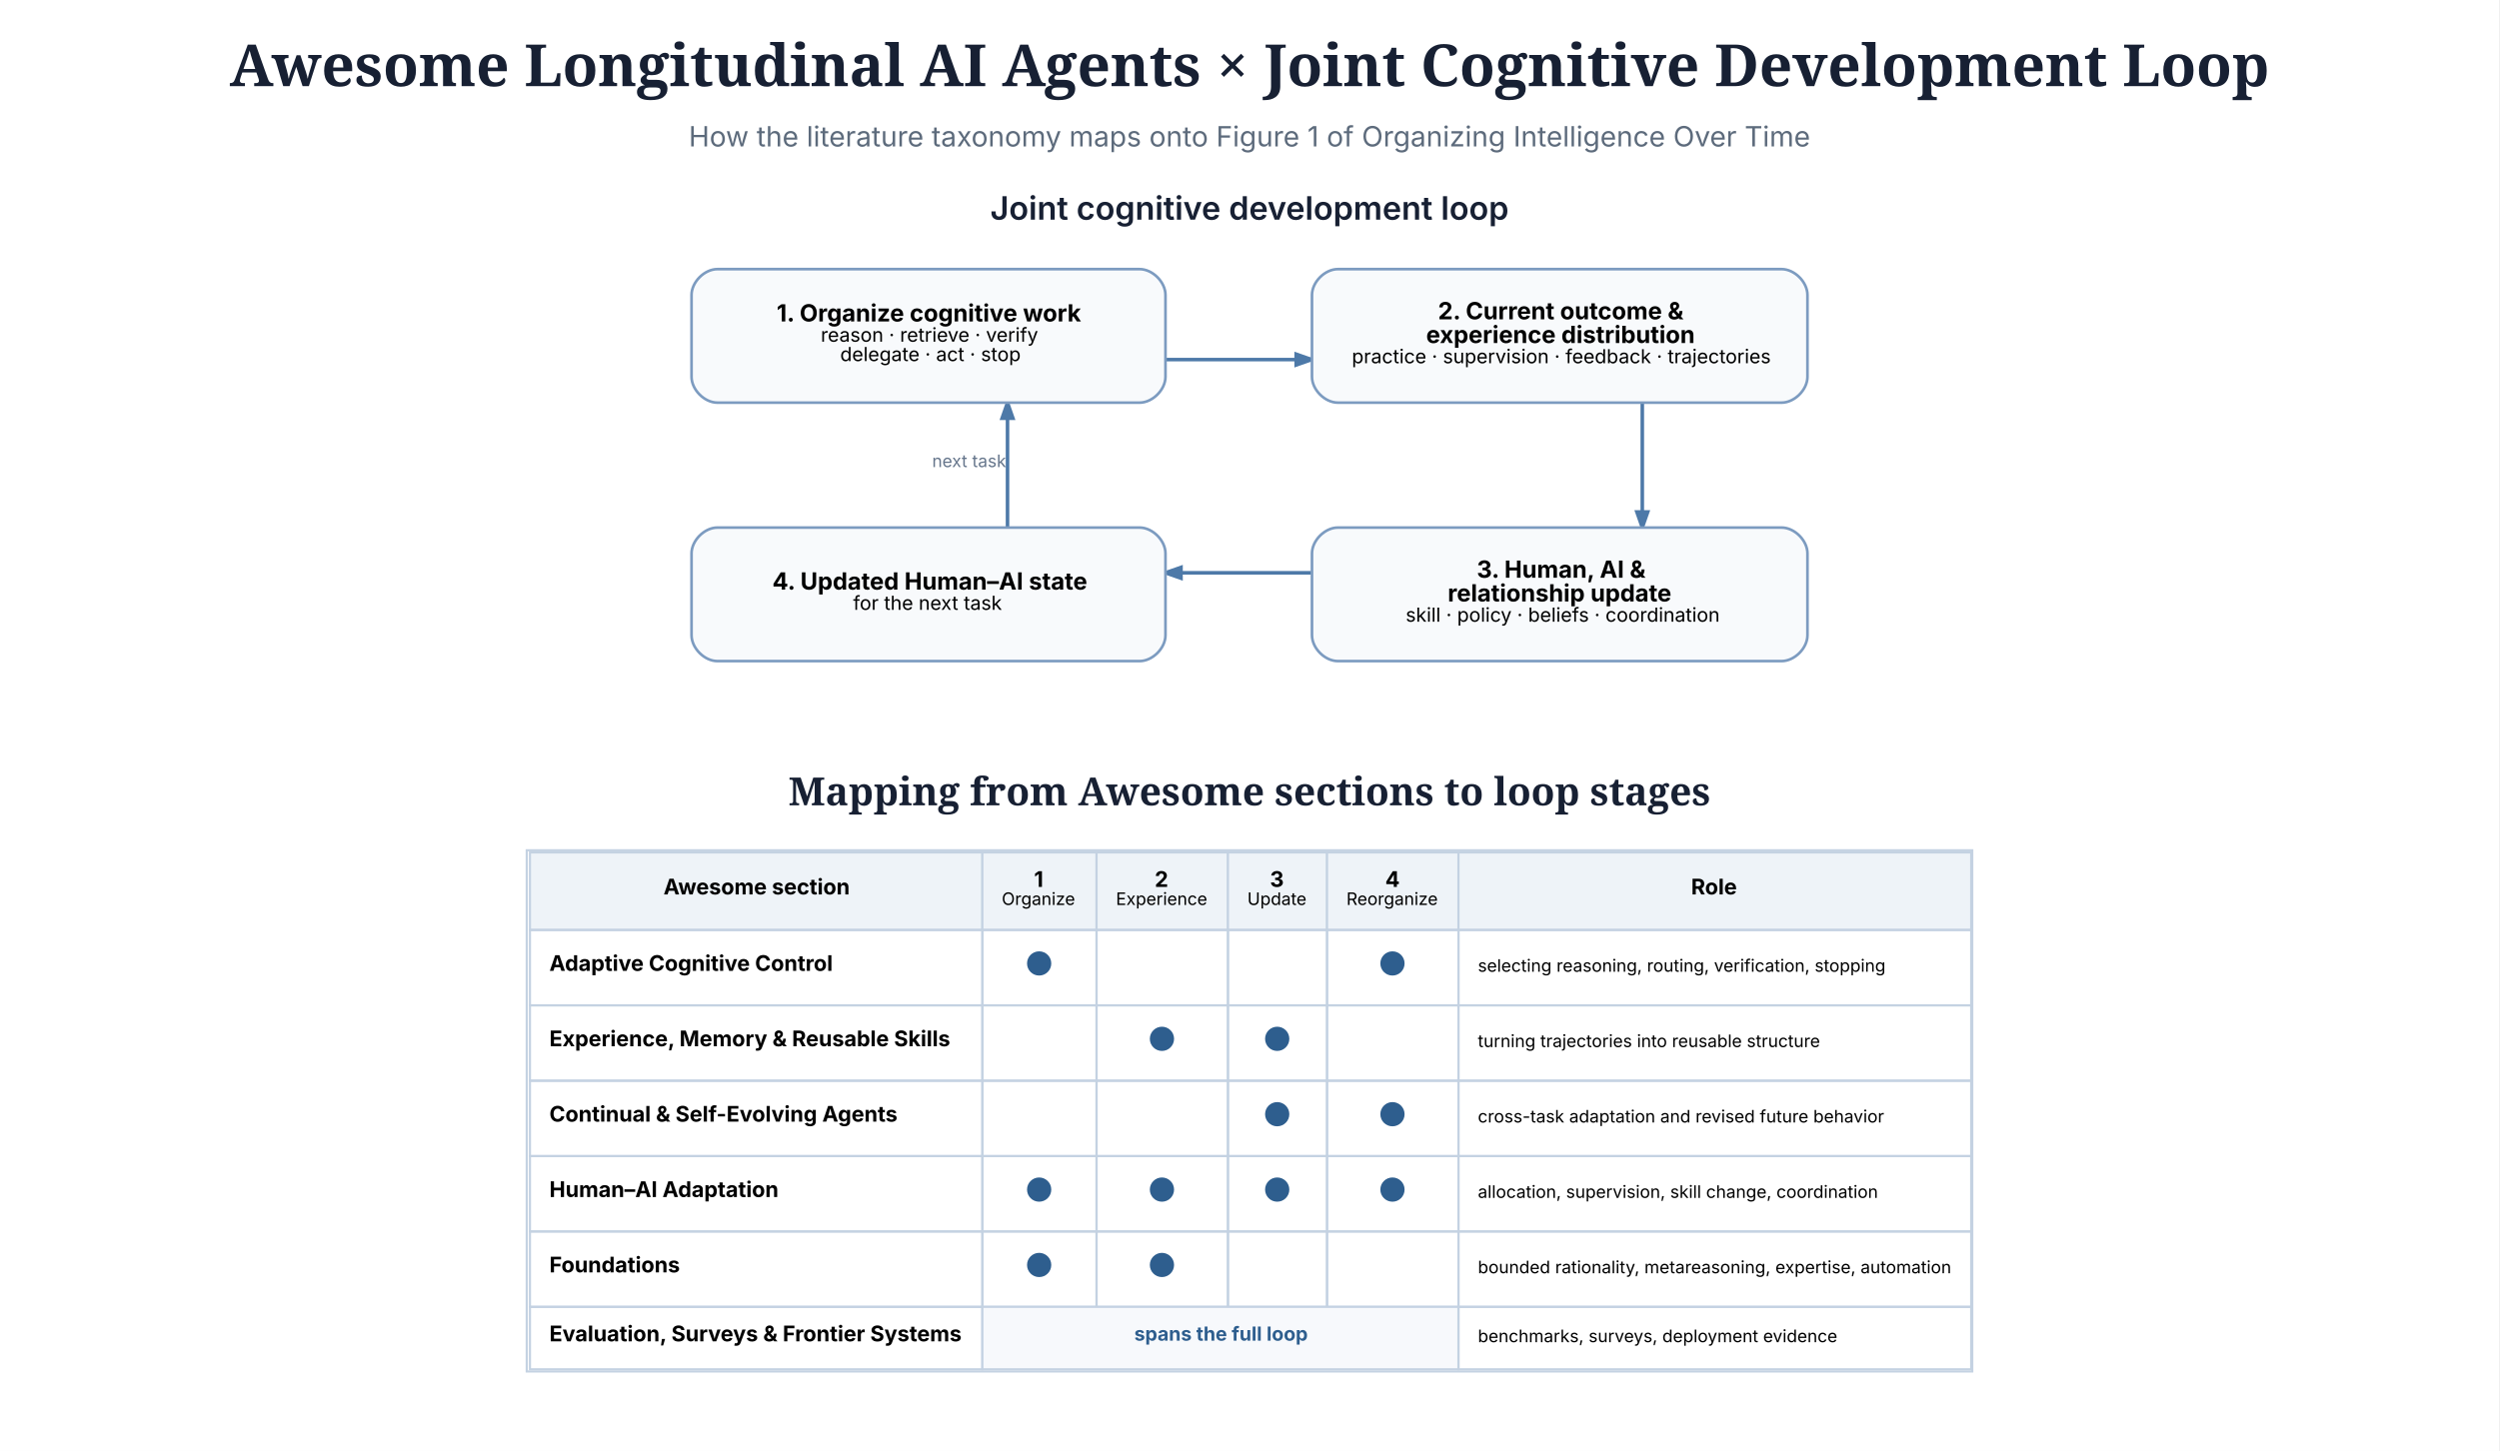
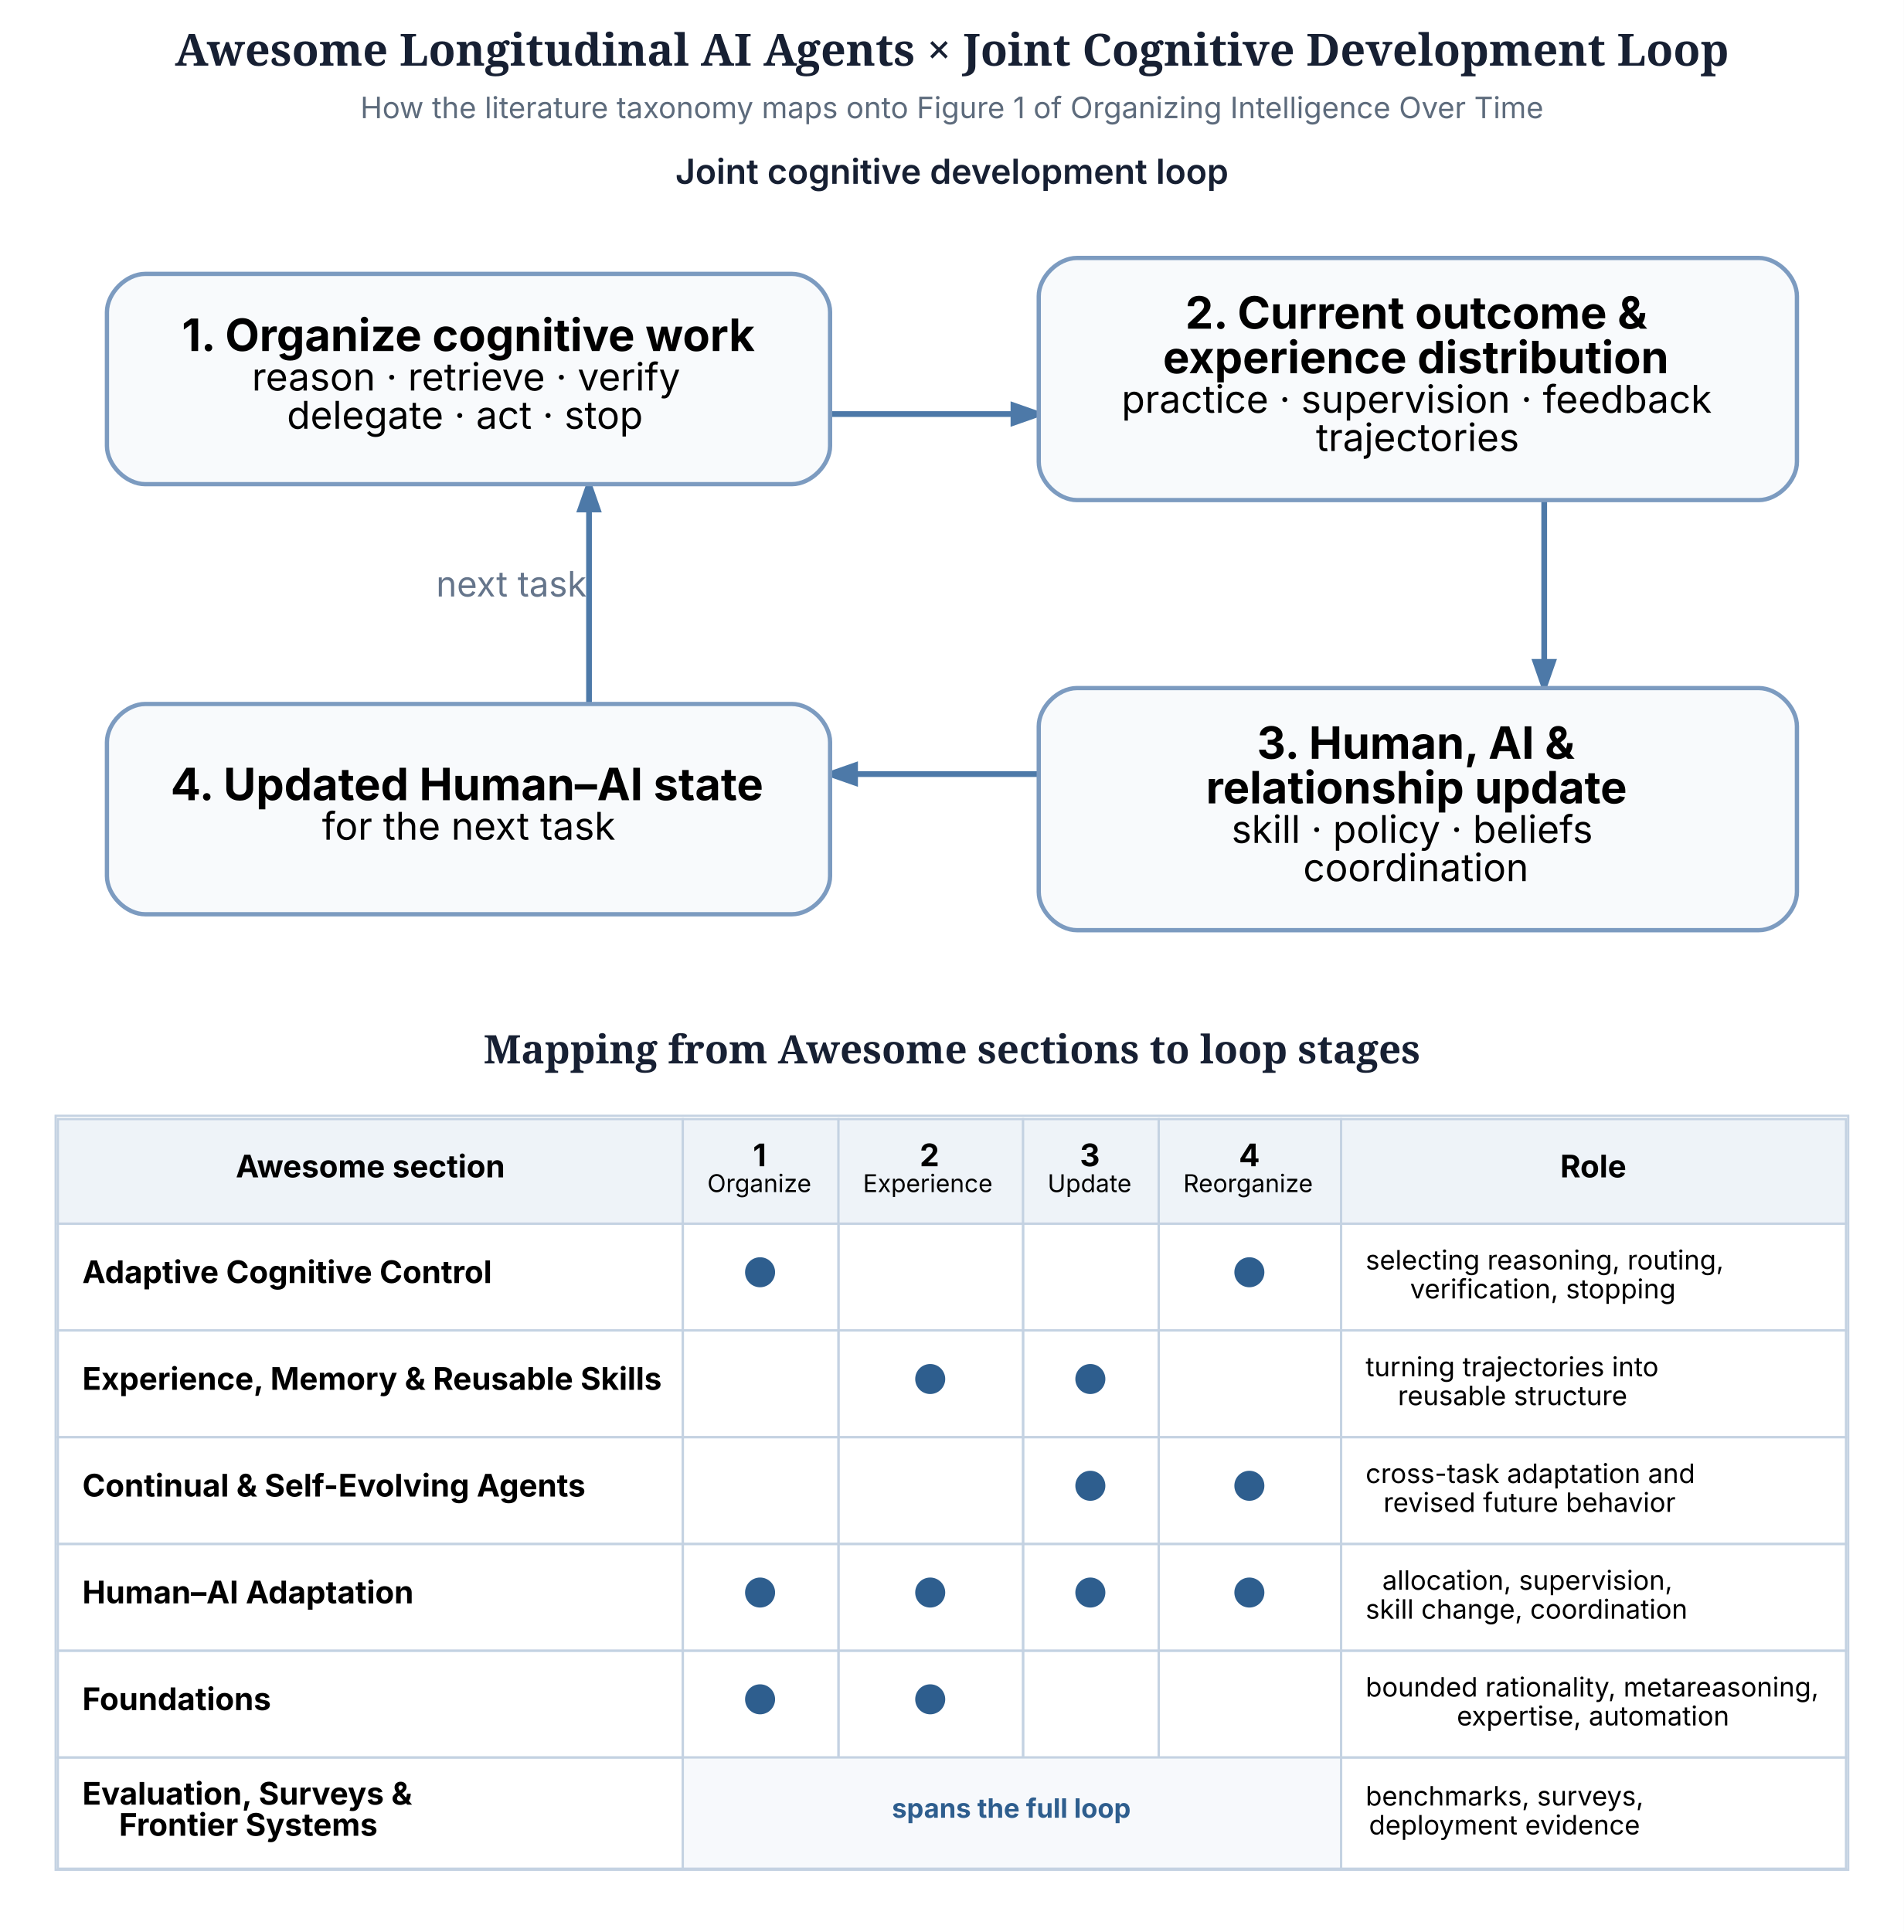
- <svg xmlns="http://www.w3.org/2000/svg" width="1160" height="673.68" viewBox="0 0 1160 673.68">
-   <rect x="0" y="0" width="1160" height="673.68" fill="#FFFFFF" />
-   <text x="580.0" y="40" fill="#172033" font-family="Noto Serif" font-size="27" font-weight="700" text-anchor="middle">Awesome Longitudinal AI Agents × Joint Cognitive Development Loop</text>
-   <text x="580.0" y="68" fill="#5D6B7C" font-family="Inter" font-size="13" font-weight="400" text-anchor="middle">How the literature taxonomy maps onto Figure 1 of Organizing Intelligence Over Time</text>
-   <text x="580.0" y="102" fill="#172033" font-family="Inter" font-size="15" font-weight="600" text-anchor="middle">Joint cognitive development loop</text>
-   <g transform="translate(308.04,112)">
-     <g id="graph0" class="graph" transform="scale(1 1) rotate(0) translate(12.96 194.96)">
+ <svg xmlns="http://www.w3.org/2000/svg" width="1160" height="1177.03" viewBox="0 0 1160 1177.03">
+   <rect x="0" y="0" width="1160" height="1177.03" fill="#FFFFFF" />
+   <text x="580" y="40" fill="#172033" font-family="Noto Serif" font-size="27" font-weight="700" text-anchor="middle">Awesome Longitudinal AI Agents × Joint Cognitive Development Loop</text>
+   <text x="580" y="72" fill="#5D6B7C" font-family="Inter" font-size="18" font-weight="400" text-anchor="middle">How the literature taxonomy maps onto Figure 1 of Organizing Intelligence Over Time</text>
+   <text x="580" y="112" fill="#172033" font-family="Inter" font-size="21" font-weight="600" text-anchor="middle">Joint cognitive development loop</text>
+   <g transform="translate(40.00,132.00) scale(1.94098)">
+     <g id="graph0" class="graph" transform="scale(1 1) rotate(0) translate(12.96 223.96)">
      <g id="edge5" class="edge">
-         <path fill="none" stroke="#4d79a8" stroke-width="1.65" d="M220.35,-140C220.35,-140 280.66,-140 280.66,-140" />
-         <polygon fill="#4d79a8" stroke="#4d79a8" stroke-width="1.65" points="280.66,-142.52 287.86,-140 280.66,-137.48 280.66,-142.52" />
+         <path fill="none" stroke="#4d79a8" stroke-width="1.8" d="M227.01,-162C227.01,-162 284.56,-162 284.56,-162" />
+         <polygon fill="#4d79a8" stroke="#4d79a8" stroke-width="1.8" points="284.56,-164.73 292.36,-162 284.56,-159.27 284.56,-164.73" />
      </g>
      <g id="edge6" class="edge">
-         <path fill="none" stroke="#4d79a8" stroke-width="1.65" d="M441.33,-119.78C441.33,-119.78 441.33,-69.26 441.33,-69.26" />
-         <polygon fill="#4d79a8" stroke="#4d79a8" stroke-width="1.65" points="443.85,-69.26 441.33,-62.06 438.81,-69.26 443.85,-69.26" />
+         <path fill="none" stroke="#4d79a8" stroke-width="1.8" d="M451.17,-134.68C451.17,-134.68 451.17,-84.22 451.17,-84.22" />
+         <polygon fill="#4d79a8" stroke="#4d79a8" stroke-width="1.8" points="453.9,-84.22 451.17,-76.42 448.44,-84.22 453.9,-84.22" />
      </g>
      <g id="edge7" class="edge">
-         <path fill="none" stroke="#4d79a8" stroke-width="1.65" d="M287.62,-41C287.62,-41 227.21,-41 227.21,-41" />
-         <polygon fill="#4d79a8" stroke="#4d79a8" stroke-width="1.65" points="227.21,-38.48 220.01,-41 227.21,-43.52 227.21,-38.48" />
+         <path fill="none" stroke="#4d79a8" stroke-width="1.8" d="M292.44,-49C292.44,-49 234.84,-49 234.84,-49" />
+         <polygon fill="#4d79a8" stroke="#4d79a8" stroke-width="1.8" points="234.84,-46.27 227.04,-49 234.84,-51.73 234.84,-46.27" />
      </g>
      <g id="edge8" class="edge">
-         <path fill="none" stroke="#4d79a8" stroke-width="1.65" d="M146.67,-62.22C146.67,-62.22 146.67,-112.74 146.67,-112.74" />
-         <polygon fill="#4d79a8" stroke="#4d79a8" stroke-width="1.65" points="144.15,-112.74 146.67,-119.94 149.19,-112.74 144.15,-112.74" />
-         <text text-anchor="start" x="111.67" y="-90.08" font-family="Inter" font-size="8.00" fill="#65758b">next task</text>
+         <path fill="none" stroke="#4d79a8" stroke-width="1.8" d="M151.33,-71.02C151.33,-71.02 151.33,-132.05 151.33,-132.05" />
+         <polygon fill="#4d79a8" stroke="#4d79a8" stroke-width="1.8" points="148.6,-132.05 151.33,-139.85 154.06,-132.05 148.6,-132.05" />
+         <text text-anchor="start" x="103.33" y="-104.74" font-family="Inter" font-size="11.00" fill="#65758b">next task</text>
      </g>
      <g id="node1" class="node">
-         <path fill="#f8fafc" stroke="#7c9bc0" stroke-width="1.25" d="M208,-182C208,-182 12,-182 12,-182 6,-182 0,-176 0,-170 0,-170 0,-132 0,-132 0,-126 6,-120 12,-120 12,-120 208,-120 208,-120 214,-120 220,-126 220,-132 220,-132 220,-170 220,-170 220,-176 214,-182 208,-182" />
-         <text text-anchor="start" x="39.5" y="-157.7" font-family="Inter" font-weight="bold" font-size="11.00">1. Organize cognitive work</text>
-         <text text-anchor="start" x="60" y="-148.3" font-family="Inter" font-size="9.00">reason · retrieve · verify</text>
-         <text text-anchor="start" x="69" y="-139.3" font-family="Inter" font-size="9.00">delegate · act · stop</text>
+         <path fill="#f8fafc" stroke="#7c9bc0" stroke-width="1.35" d="M215,-206C215,-206 12,-206 12,-206 6,-206 0,-200 0,-194 0,-194 0,-152 0,-152 0,-146 6,-140 12,-140 12,-140 215,-140 215,-140 221,-140 227,-146 227,-152 227,-152 227,-194 227,-194 227,-200 221,-206 215,-206" />
+         <text text-anchor="start" x="23.5" y="-181.8" font-family="Inter" font-weight="bold" font-size="14.00">1. Organize cognitive work</text>
+         <text text-anchor="start" x="45.5" y="-169.4" font-family="Inter" font-size="12.00">reason · retrieve · verify</text>
+         <text text-anchor="start" x="56.5" y="-157.4" font-family="Inter" font-size="12.00">delegate · act · stop</text>
      </g>
      <g id="node2" class="node">
-         <path fill="#f8fafc" stroke="#7c9bc0" stroke-width="1.25" d="M506,-182C506,-182 300,-182 300,-182 294,-182 288,-176 288,-170 288,-170 288,-132 288,-132 288,-126 294,-120 300,-120 300,-120 506,-120 506,-120 512,-120 518,-126 518,-132 518,-132 518,-170 518,-170 518,-176 512,-182 506,-182" />
-         <text text-anchor="start" x="346.5" y="-158.7" font-family="Inter" font-weight="bold" font-size="11.00">2. Current outcome &amp;</text>
-         <text text-anchor="start" x="341" y="-147.7" font-family="Inter" font-weight="bold" font-size="11.00">experience distribution</text>
-         <text text-anchor="start" x="306.5" y="-138.3" font-family="Inter" font-size="9.00">practice · supervision · feedback · trajectories</text>
+         <path fill="#f8fafc" stroke="#7c9bc0" stroke-width="1.35" d="M518.5,-211C518.5,-211 304.5,-211 304.5,-211 298.5,-211 292.5,-205 292.5,-199 292.5,-199 292.5,-147 292.5,-147 292.5,-141 298.5,-135 304.5,-135 304.5,-135 518.5,-135 518.5,-135 524.5,-135 530.5,-141 530.5,-147 530.5,-147 530.5,-199 530.5,-199 530.5,-205 524.5,-211 518.5,-211" />
+         <text text-anchor="start" x="338.5" y="-188.8" font-family="Inter" font-weight="bold" font-size="14.00">2. Current outcome &amp;</text>
+         <text text-anchor="start" x="331.5" y="-174.8" font-family="Inter" font-weight="bold" font-size="14.00">experience distribution</text>
+         <text text-anchor="start" x="318.5" y="-162.4" font-family="Inter" font-size="12.00">practice · supervision · feedback</text>
+         <text text-anchor="start" x="379.5" y="-150.4" font-family="Inter" font-size="12.00">trajectories</text>
      </g>
      <g id="node3" class="node">
-         <path fill="#f8fafc" stroke="#7c9bc0" stroke-width="1.25" d="M506,-62C506,-62 300,-62 300,-62 294,-62 288,-56 288,-50 288,-50 288,-12 288,-12 288,-6 294,0 300,0 300,0 506,0 506,0 512,0 518,-6 518,-12 518,-12 518,-50 518,-50 518,-56 512,-62 506,-62" />
-         <text text-anchor="start" x="364.5" y="-38.7" font-family="Inter" font-weight="bold" font-size="11.00">3. Human, AI &amp;</text>
-         <text text-anchor="start" x="351" y="-27.7" font-family="Inter" font-weight="bold" font-size="11.00">relationship update</text>
-         <text text-anchor="start" x="331.5" y="-18.3" font-family="Inter" font-size="9.00">skill · policy · beliefs · coordination</text>
+         <path fill="#f8fafc" stroke="#7c9bc0" stroke-width="1.35" d="M518.5,-76C518.5,-76 304.5,-76 304.5,-76 298.5,-76 292.5,-70 292.5,-64 292.5,-64 292.5,-12 292.5,-12 292.5,-6 298.5,0 304.5,0 304.5,0 518.5,0 518.5,0 524.5,0 530.5,-6 530.5,-12 530.5,-12 530.5,-64 530.5,-64 530.5,-70 524.5,-76 518.5,-76" />
+         <text text-anchor="start" x="361" y="-53.8" font-family="Inter" font-weight="bold" font-size="14.00">3. Human, AI &amp;</text>
+         <text text-anchor="start" x="345" y="-39.8" font-family="Inter" font-weight="bold" font-size="14.00">relationship update</text>
+         <text text-anchor="start" x="353" y="-27.4" font-family="Inter" font-size="12.00">skill · policy · beliefs</text>
+         <text text-anchor="start" x="375.5" y="-15.4" font-family="Inter" font-size="12.00">coordination</text>
      </g>
      <g id="node4" class="node">
-         <path fill="#f8fafc" stroke="#7c9bc0" stroke-width="1.25" d="M208,-62C208,-62 12,-62 12,-62 6,-62 0,-56 0,-50 0,-50 0,-12 0,-12 0,-6 6,0 12,0 12,0 208,0 208,0 214,0 220,-6 220,-12 220,-12 220,-50 220,-50 220,-56 214,-62 208,-62" />
-         <text text-anchor="start" x="37.5" y="-33.2" font-family="Inter" font-weight="bold" font-size="11.00">4. Updated Human–AI state</text>
-         <text text-anchor="start" x="75" y="-23.8" font-family="Inter" font-size="9.00">for the next task</text>
+         <path fill="#f8fafc" stroke="#7c9bc0" stroke-width="1.35" d="M215,-71C215,-71 12,-71 12,-71 6,-71 0,-65 0,-59 0,-59 0,-17 0,-17 0,-11 6,-5 12,-5 12,-5 215,-5 215,-5 221,-5 227,-11 227,-17 227,-17 227,-59 227,-59 227,-65 221,-71 215,-71" />
+         <text text-anchor="start" x="20" y="-40.8" font-family="Inter" font-weight="bold" font-size="14.00">4. Updated Human–AI state</text>
+         <text text-anchor="start" x="67.5" y="-28.4" font-family="Inter" font-size="12.00">for the next task</text>
      </g>
    </g>
  </g>
-   <text x="580.0" y="373.92" fill="#172033" font-family="Noto Serif" font-size="18" font-weight="700" text-anchor="middle">Mapping from Awesome sections to loop stages</text>
-   <g transform="translate(241.62,391.92)">
-     <g id="graph0" class="graph" transform="scale(1 1) rotate(0) translate(2.88 244.88)">
+   <text x="580" y="647.86" fill="#172033" font-family="Noto Serif" font-size="24" font-weight="700" text-anchor="middle">Mapping from Awesome sections to loop stages</text>
+   <g transform="translate(30.00,675.86) scale(1.35508)">
+     <g id="graph0" class="graph" transform="scale(1 1) rotate(0) translate(2.88 341.88)">
      <g id="node1" class="node">
-         <polygon fill="#eef3f8" stroke="transparent" points="1.5,-205 1.5,-241 211.5,-241 211.5,-205 1.5,-205" />
-         <polygon fill="none" stroke="#c4d2e2" points="1.5,-205 1.5,-241 211.5,-241 211.5,-205 1.5,-205" />
-         <text text-anchor="start" x="63.5" y="-221.5" font-family="Inter" font-weight="bold" font-size="10.00">Awesome section</text>
-         <polygon fill="#eef3f8" stroke="transparent" points="211.5,-205 211.5,-241 264.5,-241 264.5,-205 211.5,-205" />
-         <polygon fill="none" stroke="#c4d2e2" points="211.5,-205 211.5,-241 264.5,-241 264.5,-205 211.5,-205" />
-         <text text-anchor="start" x="235.5" y="-225" font-family="Inter" font-weight="bold" font-size="10.00">1</text>
-         <text text-anchor="start" x="220.5" y="-216.6" font-family="Inter" font-size="8.00">Organize</text>
-         <polygon fill="#eef3f8" stroke="transparent" points="264.5,-205 264.5,-241 325.5,-241 325.5,-205 264.5,-205" />
-         <polygon fill="none" stroke="#c4d2e2" points="264.5,-205 264.5,-241 325.5,-241 325.5,-205 264.5,-205" />
-         <text text-anchor="start" x="291.5" y="-225" font-family="Inter" font-weight="bold" font-size="10.00">2</text>
-         <text text-anchor="start" x="273.5" y="-216.6" font-family="Inter" font-size="8.00">Experience</text>
-         <polygon fill="#eef3f8" stroke="transparent" points="325.5,-205 325.5,-241 371.5,-241 371.5,-205 325.5,-205" />
-         <polygon fill="none" stroke="#c4d2e2" points="325.5,-205 325.5,-241 371.5,-241 371.5,-205 325.5,-205" />
-         <text text-anchor="start" x="345" y="-225" font-family="Inter" font-weight="bold" font-size="10.00">3</text>
-         <text text-anchor="start" x="334.5" y="-216.6" font-family="Inter" font-size="8.00">Update</text>
-         <polygon fill="#eef3f8" stroke="transparent" points="371.5,-205 371.5,-241 432.5,-241 432.5,-205 371.5,-205" />
-         <polygon fill="none" stroke="#c4d2e2" points="371.5,-205 371.5,-241 432.5,-241 432.5,-205 371.5,-205" />
-         <text text-anchor="start" x="398.5" y="-225" font-family="Inter" font-weight="bold" font-size="10.00">4</text>
-         <text text-anchor="start" x="380.5" y="-216.6" font-family="Inter" font-size="8.00">Reorganize</text>
-         <polygon fill="#eef3f8" stroke="transparent" points="432.5,-205 432.5,-241 670.5,-241 670.5,-205 432.5,-205" />
-         <polygon fill="none" stroke="#c4d2e2" points="432.5,-205 432.5,-241 670.5,-241 670.5,-205 432.5,-205" />
-         <text text-anchor="start" x="540.5" y="-221.5" font-family="Inter" font-weight="bold" font-size="10.00">Role</text>
-         <polygon fill="none" stroke="#c4d2e2" points="1.5,-170 1.5,-205 211.5,-205 211.5,-170 1.5,-170" />
-         <text text-anchor="start" x="10.5" y="-186" font-family="Inter" font-weight="bold" font-size="10.00">Adaptive Cognitive Control</text>
-         <polygon fill="none" stroke="#c4d2e2" points="211.5,-170 211.5,-205 264.5,-205 264.5,-170 211.5,-170" />
-         <text text-anchor="start" x="231" y="-184" font-family="Inter" font-size="15.00" fill="#2e5e8e">●</text>
-         <polygon fill="none" stroke="#c4d2e2" points="264.5,-170 264.5,-205 325.5,-205 325.5,-170 264.5,-170" />
-         <polygon fill="none" stroke="#c4d2e2" points="325.5,-170 325.5,-205 371.5,-205 371.5,-170 325.5,-170" />
-         <polygon fill="none" stroke="#c4d2e2" points="371.5,-170 371.5,-205 432.5,-205 432.5,-170 371.5,-170" />
-         <text text-anchor="start" x="395" y="-184" font-family="Inter" font-size="15.00" fill="#2e5e8e">●</text>
-         <polygon fill="none" stroke="#c4d2e2" points="432.5,-170 432.5,-205 670.5,-205 670.5,-170 432.5,-170" />
-         <text text-anchor="start" x="441.5" y="-185.6" font-family="Inter" font-size="8.00">selecting reasoning, routing, verification, stopping</text>
-         <polygon fill="none" stroke="#c4d2e2" points="1.5,-135 1.5,-170 211.5,-170 211.5,-135 1.5,-135" />
-         <text text-anchor="start" x="10.5" y="-151" font-family="Inter" font-weight="bold" font-size="10.00">Experience, Memory &amp; Reusable Skills</text>
-         <polygon fill="none" stroke="#c4d2e2" points="211.5,-135 211.5,-170 264.5,-170 264.5,-135 211.5,-135" />
-         <polygon fill="none" stroke="#c4d2e2" points="264.5,-135 264.5,-170 325.5,-170 325.5,-135 264.5,-135" />
-         <text text-anchor="start" x="288" y="-149" font-family="Inter" font-size="15.00" fill="#2e5e8e">●</text>
-         <polygon fill="none" stroke="#c4d2e2" points="325.5,-135 325.5,-170 371.5,-170 371.5,-135 325.5,-135" />
-         <text text-anchor="start" x="341.5" y="-149" font-family="Inter" font-size="15.00" fill="#2e5e8e">●</text>
-         <polygon fill="none" stroke="#c4d2e2" points="371.5,-135 371.5,-170 432.5,-170 432.5,-135 371.5,-135" />
-         <polygon fill="none" stroke="#c4d2e2" points="432.5,-135 432.5,-170 670.5,-170 670.5,-135 432.5,-135" />
-         <text text-anchor="start" x="441.5" y="-150.6" font-family="Inter" font-size="8.00">turning trajectories into reusable structure</text>
-         <polygon fill="none" stroke="#c4d2e2" points="1.5,-100 1.5,-135 211.5,-135 211.5,-100 1.5,-100" />
-         <text text-anchor="start" x="10.5" y="-116" font-family="Inter" font-weight="bold" font-size="10.00">Continual &amp; Self-Evolving Agents</text>
-         <polygon fill="none" stroke="#c4d2e2" points="211.5,-100 211.5,-135 264.5,-135 264.5,-100 211.5,-100" />
-         <polygon fill="none" stroke="#c4d2e2" points="264.5,-100 264.5,-135 325.5,-135 325.5,-100 264.5,-100" />
-         <polygon fill="none" stroke="#c4d2e2" points="325.5,-100 325.5,-135 371.5,-135 371.5,-100 325.5,-100" />
-         <text text-anchor="start" x="341.5" y="-114" font-family="Inter" font-size="15.00" fill="#2e5e8e">●</text>
-         <polygon fill="none" stroke="#c4d2e2" points="371.5,-100 371.5,-135 432.5,-135 432.5,-100 371.5,-100" />
-         <text text-anchor="start" x="395" y="-114" font-family="Inter" font-size="15.00" fill="#2e5e8e">●</text>
-         <polygon fill="none" stroke="#c4d2e2" points="432.5,-100 432.5,-135 670.5,-135 670.5,-100 432.5,-100" />
-         <text text-anchor="start" x="441.5" y="-115.6" font-family="Inter" font-size="8.00">cross-task adaptation and revised future behavior</text>
-         <polygon fill="none" stroke="#c4d2e2" points="1.5,-65 1.5,-100 211.5,-100 211.5,-65 1.5,-65" />
-         <text text-anchor="start" x="10.5" y="-81" font-family="Inter" font-weight="bold" font-size="10.00">Human–AI Adaptation</text>
-         <polygon fill="none" stroke="#c4d2e2" points="211.5,-65 211.5,-100 264.5,-100 264.5,-65 211.5,-65" />
-         <text text-anchor="start" x="231" y="-79" font-family="Inter" font-size="15.00" fill="#2e5e8e">●</text>
-         <polygon fill="none" stroke="#c4d2e2" points="264.5,-65 264.5,-100 325.5,-100 325.5,-65 264.5,-65" />
-         <text text-anchor="start" x="288" y="-79" font-family="Inter" font-size="15.00" fill="#2e5e8e">●</text>
-         <polygon fill="none" stroke="#c4d2e2" points="325.5,-65 325.5,-100 371.5,-100 371.5,-65 325.5,-65" />
-         <text text-anchor="start" x="341.5" y="-79" font-family="Inter" font-size="15.00" fill="#2e5e8e">●</text>
-         <polygon fill="none" stroke="#c4d2e2" points="371.5,-65 371.5,-100 432.5,-100 432.5,-65 371.5,-65" />
-         <text text-anchor="start" x="395" y="-79" font-family="Inter" font-size="15.00" fill="#2e5e8e">●</text>
-         <polygon fill="none" stroke="#c4d2e2" points="432.5,-65 432.5,-100 670.5,-100 670.5,-65 432.5,-65" />
-         <text text-anchor="start" x="441.5" y="-80.6" font-family="Inter" font-size="8.00">allocation, supervision, skill change, coordination</text>
-         <polygon fill="none" stroke="#c4d2e2" points="1.5,-30 1.5,-65 211.5,-65 211.5,-30 1.5,-30" />
-         <text text-anchor="start" x="10.5" y="-46" font-family="Inter" font-weight="bold" font-size="10.00">Foundations</text>
-         <polygon fill="none" stroke="#c4d2e2" points="211.5,-30 211.5,-65 264.5,-65 264.5,-30 211.5,-30" />
-         <text text-anchor="start" x="231" y="-44" font-family="Inter" font-size="15.00" fill="#2e5e8e">●</text>
-         <polygon fill="none" stroke="#c4d2e2" points="264.5,-30 264.5,-65 325.5,-65 325.5,-30 264.5,-30" />
-         <text text-anchor="start" x="288" y="-44" font-family="Inter" font-size="15.00" fill="#2e5e8e">●</text>
-         <polygon fill="none" stroke="#c4d2e2" points="325.5,-30 325.5,-65 371.5,-65 371.5,-30 325.5,-30" />
-         <polygon fill="none" stroke="#c4d2e2" points="371.5,-30 371.5,-65 432.5,-65 432.5,-30 371.5,-30" />
-         <polygon fill="none" stroke="#c4d2e2" points="432.5,-30 432.5,-65 670.5,-65 670.5,-30 432.5,-30" />
-         <text text-anchor="start" x="441.5" y="-45.6" font-family="Inter" font-size="8.00">bounded rationality, metareasoning, expertise, automation</text>
-         <polygon fill="none" stroke="#c4d2e2" points="1.5,-1 1.5,-30 211.5,-30 211.5,-1 1.5,-1" />
-         <text text-anchor="start" x="10.5" y="-14" font-family="Inter" font-weight="bold" font-size="10.00">Evaluation, Surveys &amp; Frontier Systems</text>
-         <polygon fill="#f7f9fc" stroke="transparent" points="211.5,-1 211.5,-30 432.5,-30 432.5,-1 211.5,-1" />
-         <polygon fill="none" stroke="#c4d2e2" points="211.5,-1 211.5,-30 432.5,-30 432.5,-1 211.5,-1" />
-         <text text-anchor="start" x="282" y="-14.3" font-family="Inter" font-weight="bold" font-size="9.00" fill="#2e5e8e">spans the full loop</text>
-         <polygon fill="none" stroke="#c4d2e2" points="432.5,-1 432.5,-30 670.5,-30 670.5,-1 432.5,-1" />
-         <text text-anchor="start" x="441.5" y="-13.6" font-family="Inter" font-size="8.00">benchmarks, surveys, deployment evidence</text>
-         <polygon fill="none" stroke="#c4d2e2" points="0,0 0,-242 671,-242 671,0 0,0" />
+         <polygon fill="#eef3f8" stroke="transparent" points="1,-290.5 1,-337.5 282,-337.5 282,-290.5 1,-290.5" />
+         <polygon fill="none" stroke="#c4d2e2" points="1,-290.5 1,-337.5 282,-337.5 282,-290.5 1,-290.5" />
+         <text text-anchor="start" x="81" y="-311.3" font-family="Inter" font-weight="bold" font-size="14.00">Awesome section</text>
+         <polygon fill="#eef3f8" stroke="transparent" points="282,-290.5 282,-337.5 352,-337.5 352,-290.5 282,-290.5" />
+         <polygon fill="none" stroke="#c4d2e2" points="282,-290.5 282,-337.5 352,-337.5 352,-290.5 282,-290.5" />
+         <text text-anchor="start" x="313.5" y="-316.3" font-family="Inter" font-weight="bold" font-size="14.00">1</text>
+         <text text-anchor="start" x="293" y="-304.7" font-family="Inter" font-size="11.00">Organize</text>
+         <polygon fill="#eef3f8" stroke="transparent" points="352,-290.5 352,-337.5 435,-337.5 435,-290.5 352,-290.5" />
+         <polygon fill="none" stroke="#c4d2e2" points="352,-290.5 352,-337.5 435,-337.5 435,-290.5 352,-290.5" />
+         <text text-anchor="start" x="388.5" y="-316.3" font-family="Inter" font-weight="bold" font-size="14.00">2</text>
+         <text text-anchor="start" x="363" y="-304.7" font-family="Inter" font-size="11.00">Experience</text>
+         <polygon fill="#eef3f8" stroke="transparent" points="435,-290.5 435,-337.5 496,-337.5 496,-290.5 435,-290.5" />
+         <polygon fill="none" stroke="#c4d2e2" points="435,-290.5 435,-337.5 496,-337.5 496,-290.5 435,-290.5" />
+         <text text-anchor="start" x="460.5" y="-316.3" font-family="Inter" font-weight="bold" font-size="14.00">3</text>
+         <text text-anchor="start" x="446" y="-304.7" font-family="Inter" font-size="11.00">Update</text>
+         <polygon fill="#eef3f8" stroke="transparent" points="496,-290.5 496,-337.5 578,-337.5 578,-290.5 496,-290.5" />
+         <polygon fill="none" stroke="#c4d2e2" points="496,-290.5 496,-337.5 578,-337.5 578,-290.5 496,-290.5" />
+         <text text-anchor="start" x="532" y="-316.3" font-family="Inter" font-weight="bold" font-size="14.00">4</text>
+         <text text-anchor="start" x="507" y="-304.7" font-family="Inter" font-size="11.00">Reorganize</text>
+         <polygon fill="#eef3f8" stroke="transparent" points="578,-290.5 578,-337.5 805,-337.5 805,-290.5 578,-290.5" />
+         <polygon fill="none" stroke="#c4d2e2" points="578,-290.5 578,-337.5 805,-337.5 805,-290.5 578,-290.5" />
+         <text text-anchor="start" x="676.5" y="-311.3" font-family="Inter" font-weight="bold" font-size="14.00">Role</text>
+         <polygon fill="none" stroke="#c4d2e2" points="1,-242.5 1,-290.5 282,-290.5 282,-242.5 1,-242.5" />
+         <text text-anchor="start" x="12" y="-263.8" font-family="Inter" font-weight="bold" font-size="14.00">Adaptive Cognitive Control</text>
+         <polygon fill="none" stroke="#c4d2e2" points="282,-242.5 282,-290.5 352,-290.5 352,-242.5 282,-242.5" />
+         <text text-anchor="start" x="308.5" y="-262.1" font-family="Inter" font-size="18.00" fill="#2e5e8e">●</text>
+         <polygon fill="none" stroke="#c4d2e2" points="352,-242.5 352,-290.5 435,-290.5 435,-242.5 352,-242.5" />
+         <polygon fill="none" stroke="#c4d2e2" points="435,-242.5 435,-290.5 496,-290.5 496,-242.5 435,-242.5" />
+         <polygon fill="none" stroke="#c4d2e2" points="496,-242.5 496,-290.5 578,-290.5 578,-242.5 496,-242.5" />
+         <text text-anchor="start" x="528.5" y="-262.1" font-family="Inter" font-size="18.00" fill="#2e5e8e">●</text>
+         <polygon fill="none" stroke="#c4d2e2" points="578,-242.5 578,-290.5 805,-290.5 805,-242.5 578,-242.5" />
+         <text text-anchor="start" x="589" y="-269.9" font-family="Inter" font-size="12.00">selecting reasoning, routing,</text>
+         <text text-anchor="start" x="609" y="-256.9" font-family="Inter" font-size="12.00">verification, stopping</text>
+         <polygon fill="none" stroke="#c4d2e2" points="1,-194.5 1,-242.5 282,-242.5 282,-194.5 1,-194.5" />
+         <text text-anchor="start" x="12" y="-215.8" font-family="Inter" font-weight="bold" font-size="14.00">Experience, Memory &amp; Reusable Skills</text>
+         <polygon fill="none" stroke="#c4d2e2" points="282,-194.5 282,-242.5 352,-242.5 352,-194.5 282,-194.5" />
+         <polygon fill="none" stroke="#c4d2e2" points="352,-194.5 352,-242.5 435,-242.5 435,-194.5 352,-194.5" />
+         <text text-anchor="start" x="385" y="-214.1" font-family="Inter" font-size="18.00" fill="#2e5e8e">●</text>
+         <polygon fill="none" stroke="#c4d2e2" points="435,-194.5 435,-242.5 496,-242.5 496,-194.5 435,-194.5" />
+         <text text-anchor="start" x="457" y="-214.1" font-family="Inter" font-size="18.00" fill="#2e5e8e">●</text>
+         <polygon fill="none" stroke="#c4d2e2" points="496,-194.5 496,-242.5 578,-242.5 578,-194.5 496,-194.5" />
+         <polygon fill="none" stroke="#c4d2e2" points="578,-194.5 578,-242.5 805,-242.5 805,-194.5 578,-194.5" />
+         <text text-anchor="start" x="589" y="-221.9" font-family="Inter" font-size="12.00">turning trajectories into</text>
+         <text text-anchor="start" x="603.5" y="-208.9" font-family="Inter" font-size="12.00">reusable structure</text>
+         <polygon fill="none" stroke="#c4d2e2" points="1,-146.5 1,-194.5 282,-194.5 282,-146.5 1,-146.5" />
+         <text text-anchor="start" x="12" y="-167.8" font-family="Inter" font-weight="bold" font-size="14.00">Continual &amp; Self-Evolving Agents</text>
+         <polygon fill="none" stroke="#c4d2e2" points="282,-146.5 282,-194.5 352,-194.5 352,-146.5 282,-146.5" />
+         <polygon fill="none" stroke="#c4d2e2" points="352,-146.5 352,-194.5 435,-194.5 435,-146.5 352,-146.5" />
+         <polygon fill="none" stroke="#c4d2e2" points="435,-146.5 435,-194.5 496,-194.5 496,-146.5 435,-146.5" />
+         <text text-anchor="start" x="457" y="-166.1" font-family="Inter" font-size="18.00" fill="#2e5e8e">●</text>
+         <polygon fill="none" stroke="#c4d2e2" points="496,-146.5 496,-194.5 578,-194.5 578,-146.5 496,-146.5" />
+         <text text-anchor="start" x="528.5" y="-166.1" font-family="Inter" font-size="18.00" fill="#2e5e8e">●</text>
+         <polygon fill="none" stroke="#c4d2e2" points="578,-146.5 578,-194.5 805,-194.5 805,-146.5 578,-146.5" />
+         <text text-anchor="start" x="589" y="-173.9" font-family="Inter" font-size="12.00">cross-task adaptation and</text>
+         <text text-anchor="start" x="597" y="-160.9" font-family="Inter" font-size="12.00">revised future behavior</text>
+         <polygon fill="none" stroke="#c4d2e2" points="1,-98.5 1,-146.5 282,-146.5 282,-98.5 1,-98.5" />
+         <text text-anchor="start" x="12" y="-119.8" font-family="Inter" font-weight="bold" font-size="14.00">Human–AI Adaptation</text>
+         <polygon fill="none" stroke="#c4d2e2" points="282,-98.5 282,-146.5 352,-146.5 352,-98.5 282,-98.5" />
+         <text text-anchor="start" x="308.5" y="-118.1" font-family="Inter" font-size="18.00" fill="#2e5e8e">●</text>
+         <polygon fill="none" stroke="#c4d2e2" points="352,-98.5 352,-146.5 435,-146.5 435,-98.5 352,-98.5" />
+         <text text-anchor="start" x="385" y="-118.1" font-family="Inter" font-size="18.00" fill="#2e5e8e">●</text>
+         <polygon fill="none" stroke="#c4d2e2" points="435,-98.5 435,-146.5 496,-146.5 496,-98.5 435,-98.5" />
+         <text text-anchor="start" x="457" y="-118.1" font-family="Inter" font-size="18.00" fill="#2e5e8e">●</text>
+         <polygon fill="none" stroke="#c4d2e2" points="496,-98.5 496,-146.5 578,-146.5 578,-98.5 496,-98.5" />
+         <text text-anchor="start" x="528.5" y="-118.1" font-family="Inter" font-size="18.00" fill="#2e5e8e">●</text>
+         <polygon fill="none" stroke="#c4d2e2" points="578,-98.5 578,-146.5 805,-146.5 805,-98.5 578,-98.5" />
+         <text text-anchor="start" x="596.5" y="-125.9" font-family="Inter" font-size="12.00">allocation, supervision,</text>
+         <text text-anchor="start" x="589" y="-112.9" font-family="Inter" font-size="12.00">skill change, coordination</text>
+         <polygon fill="none" stroke="#c4d2e2" points="1,-50.5 1,-98.5 282,-98.5 282,-50.5 1,-50.5" />
+         <text text-anchor="start" x="12" y="-71.8" font-family="Inter" font-weight="bold" font-size="14.00">Foundations</text>
+         <polygon fill="none" stroke="#c4d2e2" points="282,-50.5 282,-98.5 352,-98.5 352,-50.5 282,-50.5" />
+         <text text-anchor="start" x="308.5" y="-70.1" font-family="Inter" font-size="18.00" fill="#2e5e8e">●</text>
+         <polygon fill="none" stroke="#c4d2e2" points="352,-50.5 352,-98.5 435,-98.5 435,-50.5 352,-50.5" />
+         <text text-anchor="start" x="385" y="-70.1" font-family="Inter" font-size="18.00" fill="#2e5e8e">●</text>
+         <polygon fill="none" stroke="#c4d2e2" points="435,-50.5 435,-98.5 496,-98.5 496,-50.5 435,-50.5" />
+         <polygon fill="none" stroke="#c4d2e2" points="496,-50.5 496,-98.5 578,-98.5 578,-50.5 496,-50.5" />
+         <polygon fill="none" stroke="#c4d2e2" points="578,-50.5 578,-98.5 805,-98.5 805,-50.5 578,-50.5" />
+         <text text-anchor="start" x="589" y="-77.9" font-family="Inter" font-size="12.00">bounded rationality, metareasoning,</text>
+         <text text-anchor="start" x="630" y="-64.9" font-family="Inter" font-size="12.00">expertise, automation</text>
+         <polygon fill="none" stroke="#c4d2e2" points="1,-0.5 1,-50.5 282,-50.5 282,-0.5 1,-0.5" />
+         <text text-anchor="start" x="12" y="-29.3" font-family="Inter" font-weight="bold" font-size="14.00">Evaluation, Surveys &amp;</text>
+         <text text-anchor="start" x="28.5" y="-15.3" font-family="Inter" font-weight="bold" font-size="14.00">Frontier Systems</text>
+         <polygon fill="#f7f9fc" stroke="transparent" points="282,-0.5 282,-50.5 578,-50.5 578,-0.5 282,-0.5" />
+         <polygon fill="none" stroke="#c4d2e2" points="282,-0.5 282,-50.5 578,-50.5 578,-0.5 282,-0.5" />
+         <text text-anchor="start" x="376" y="-23.4" font-family="Inter" font-weight="bold" font-size="12.00" fill="#2e5e8e">spans the full loop</text>
+         <polygon fill="none" stroke="#c4d2e2" points="578,-0.5 578,-50.5 805,-50.5 805,-0.5 578,-0.5" />
+         <text text-anchor="start" x="589" y="-28.9" font-family="Inter" font-size="12.00">benchmarks, surveys,</text>
+         <text text-anchor="start" x="590.5" y="-15.9" font-family="Inter" font-size="12.00">deployment evidence</text>
+         <polygon fill="none" stroke="#c4d2e2" points="0,0 0,-339 806,-339 806,0 0,0" />
      </g>
    </g>
  </g>
</svg>
